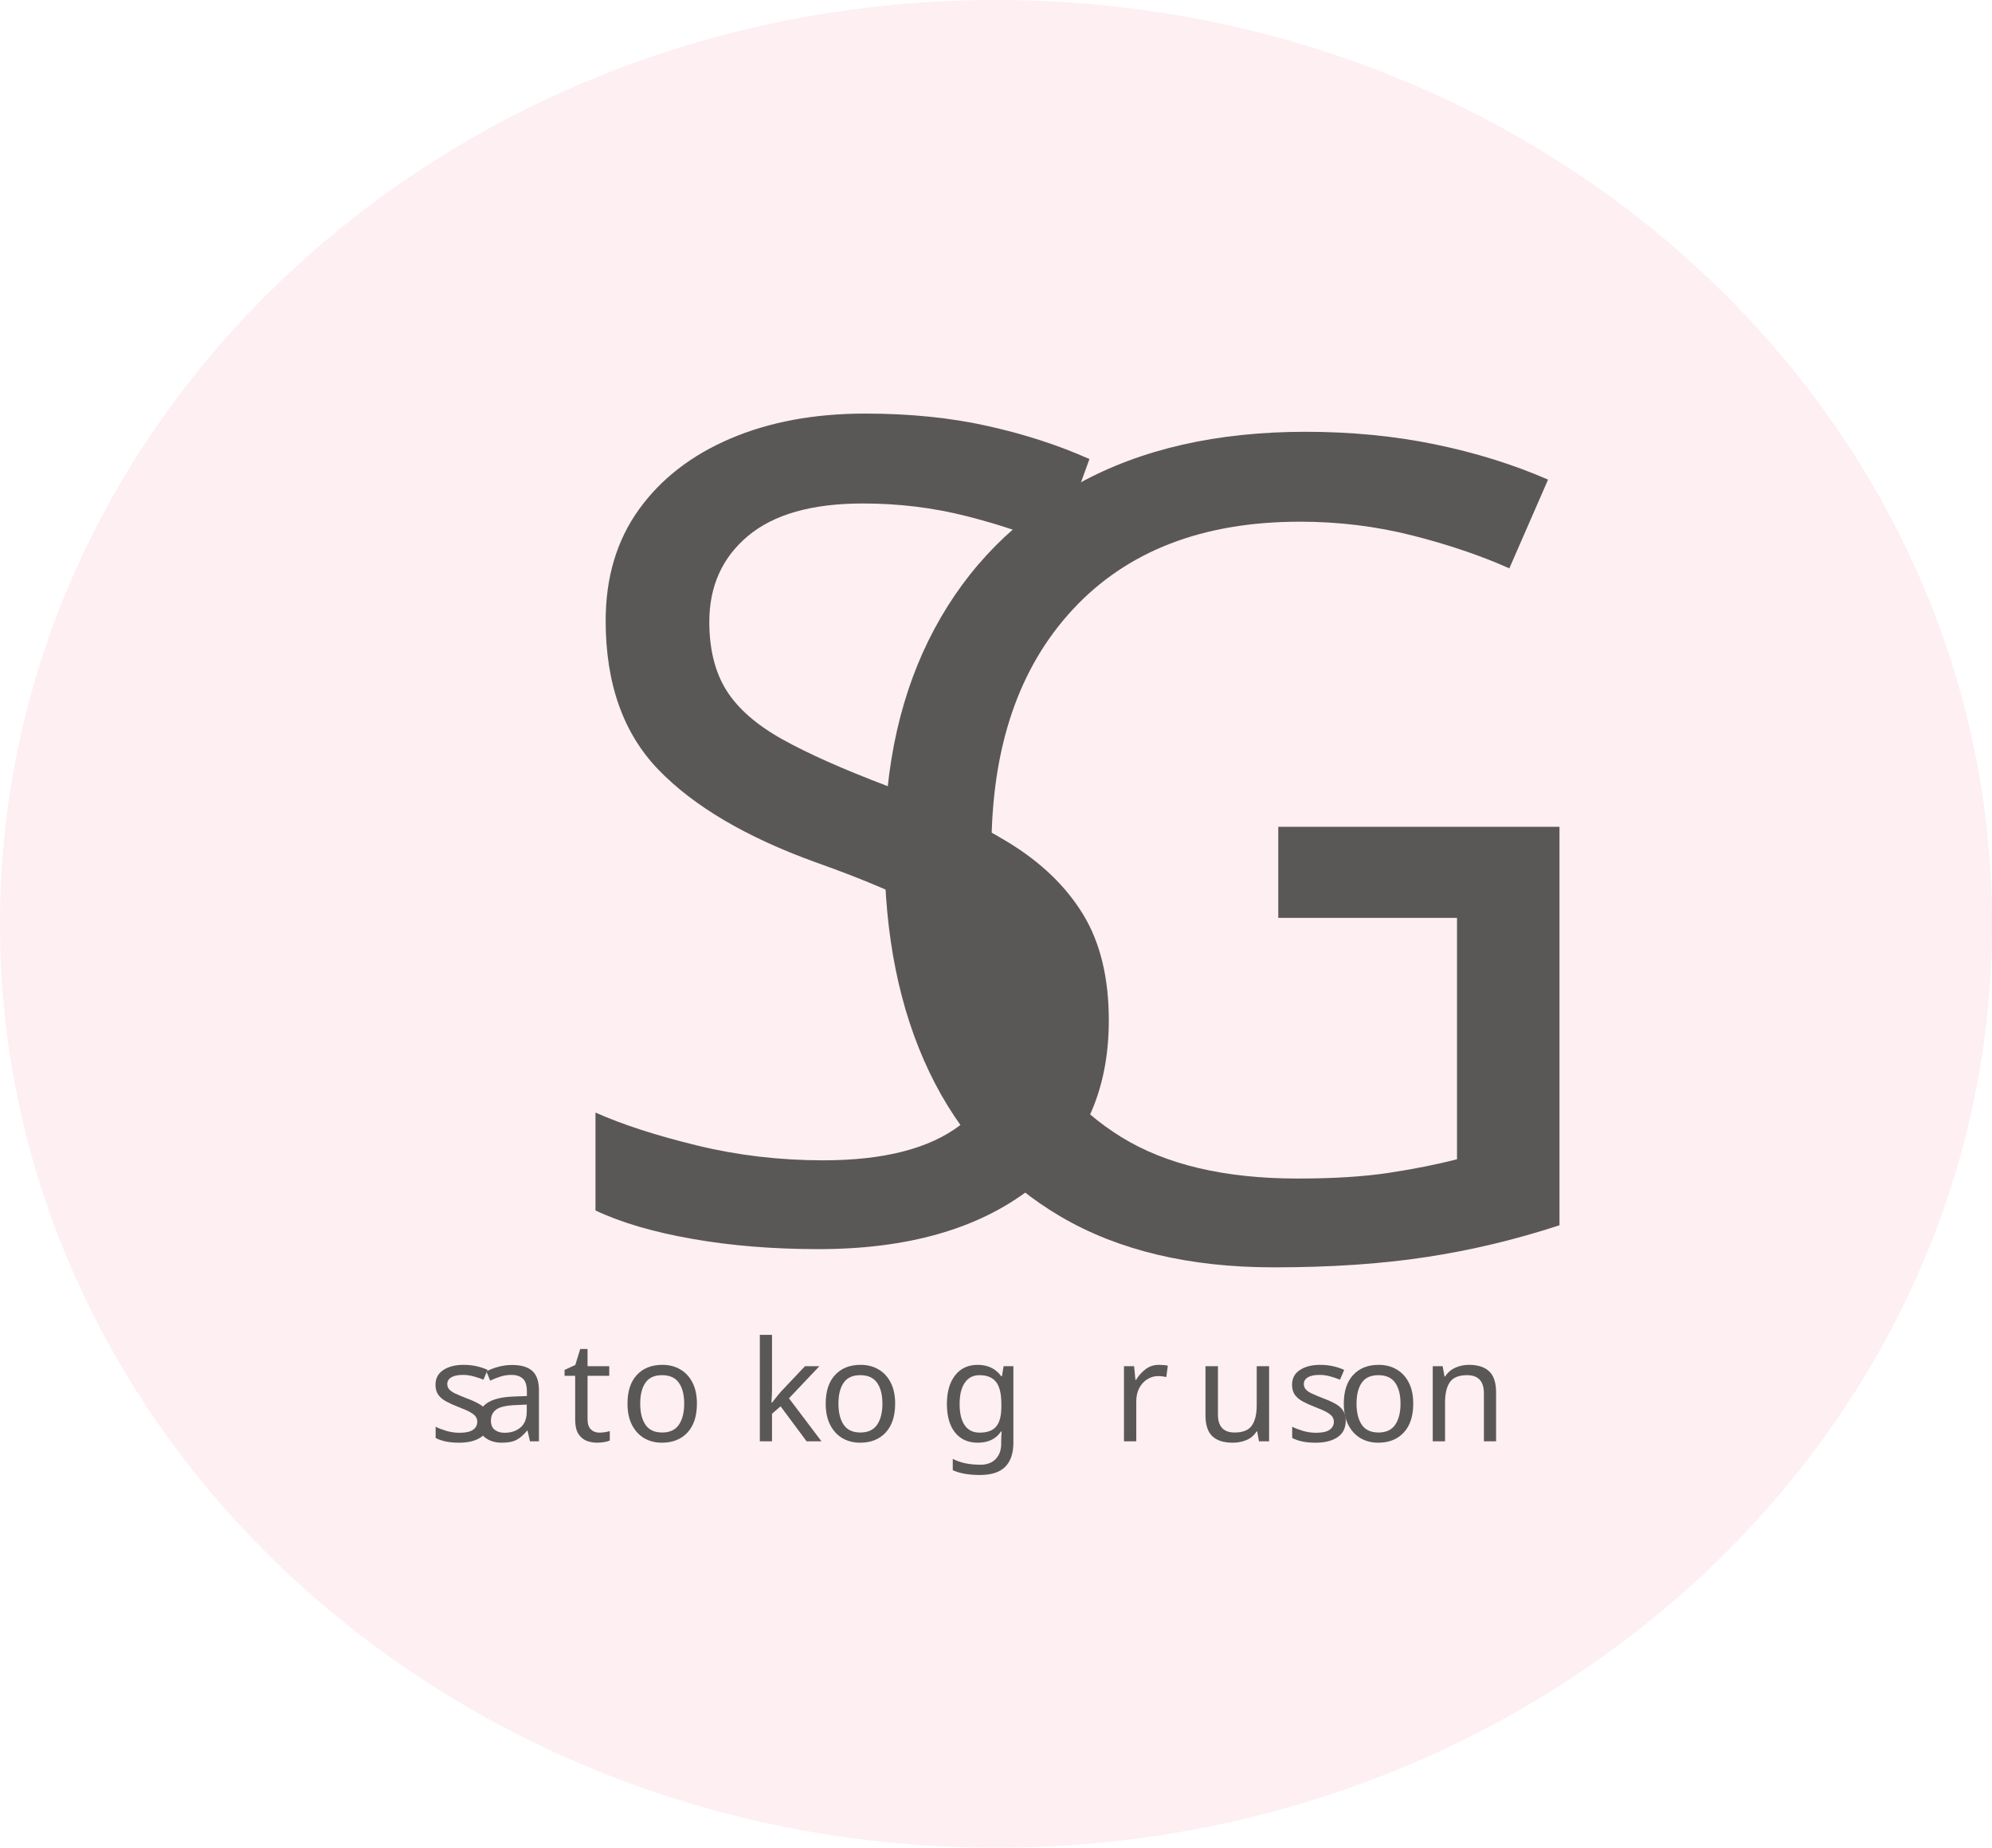
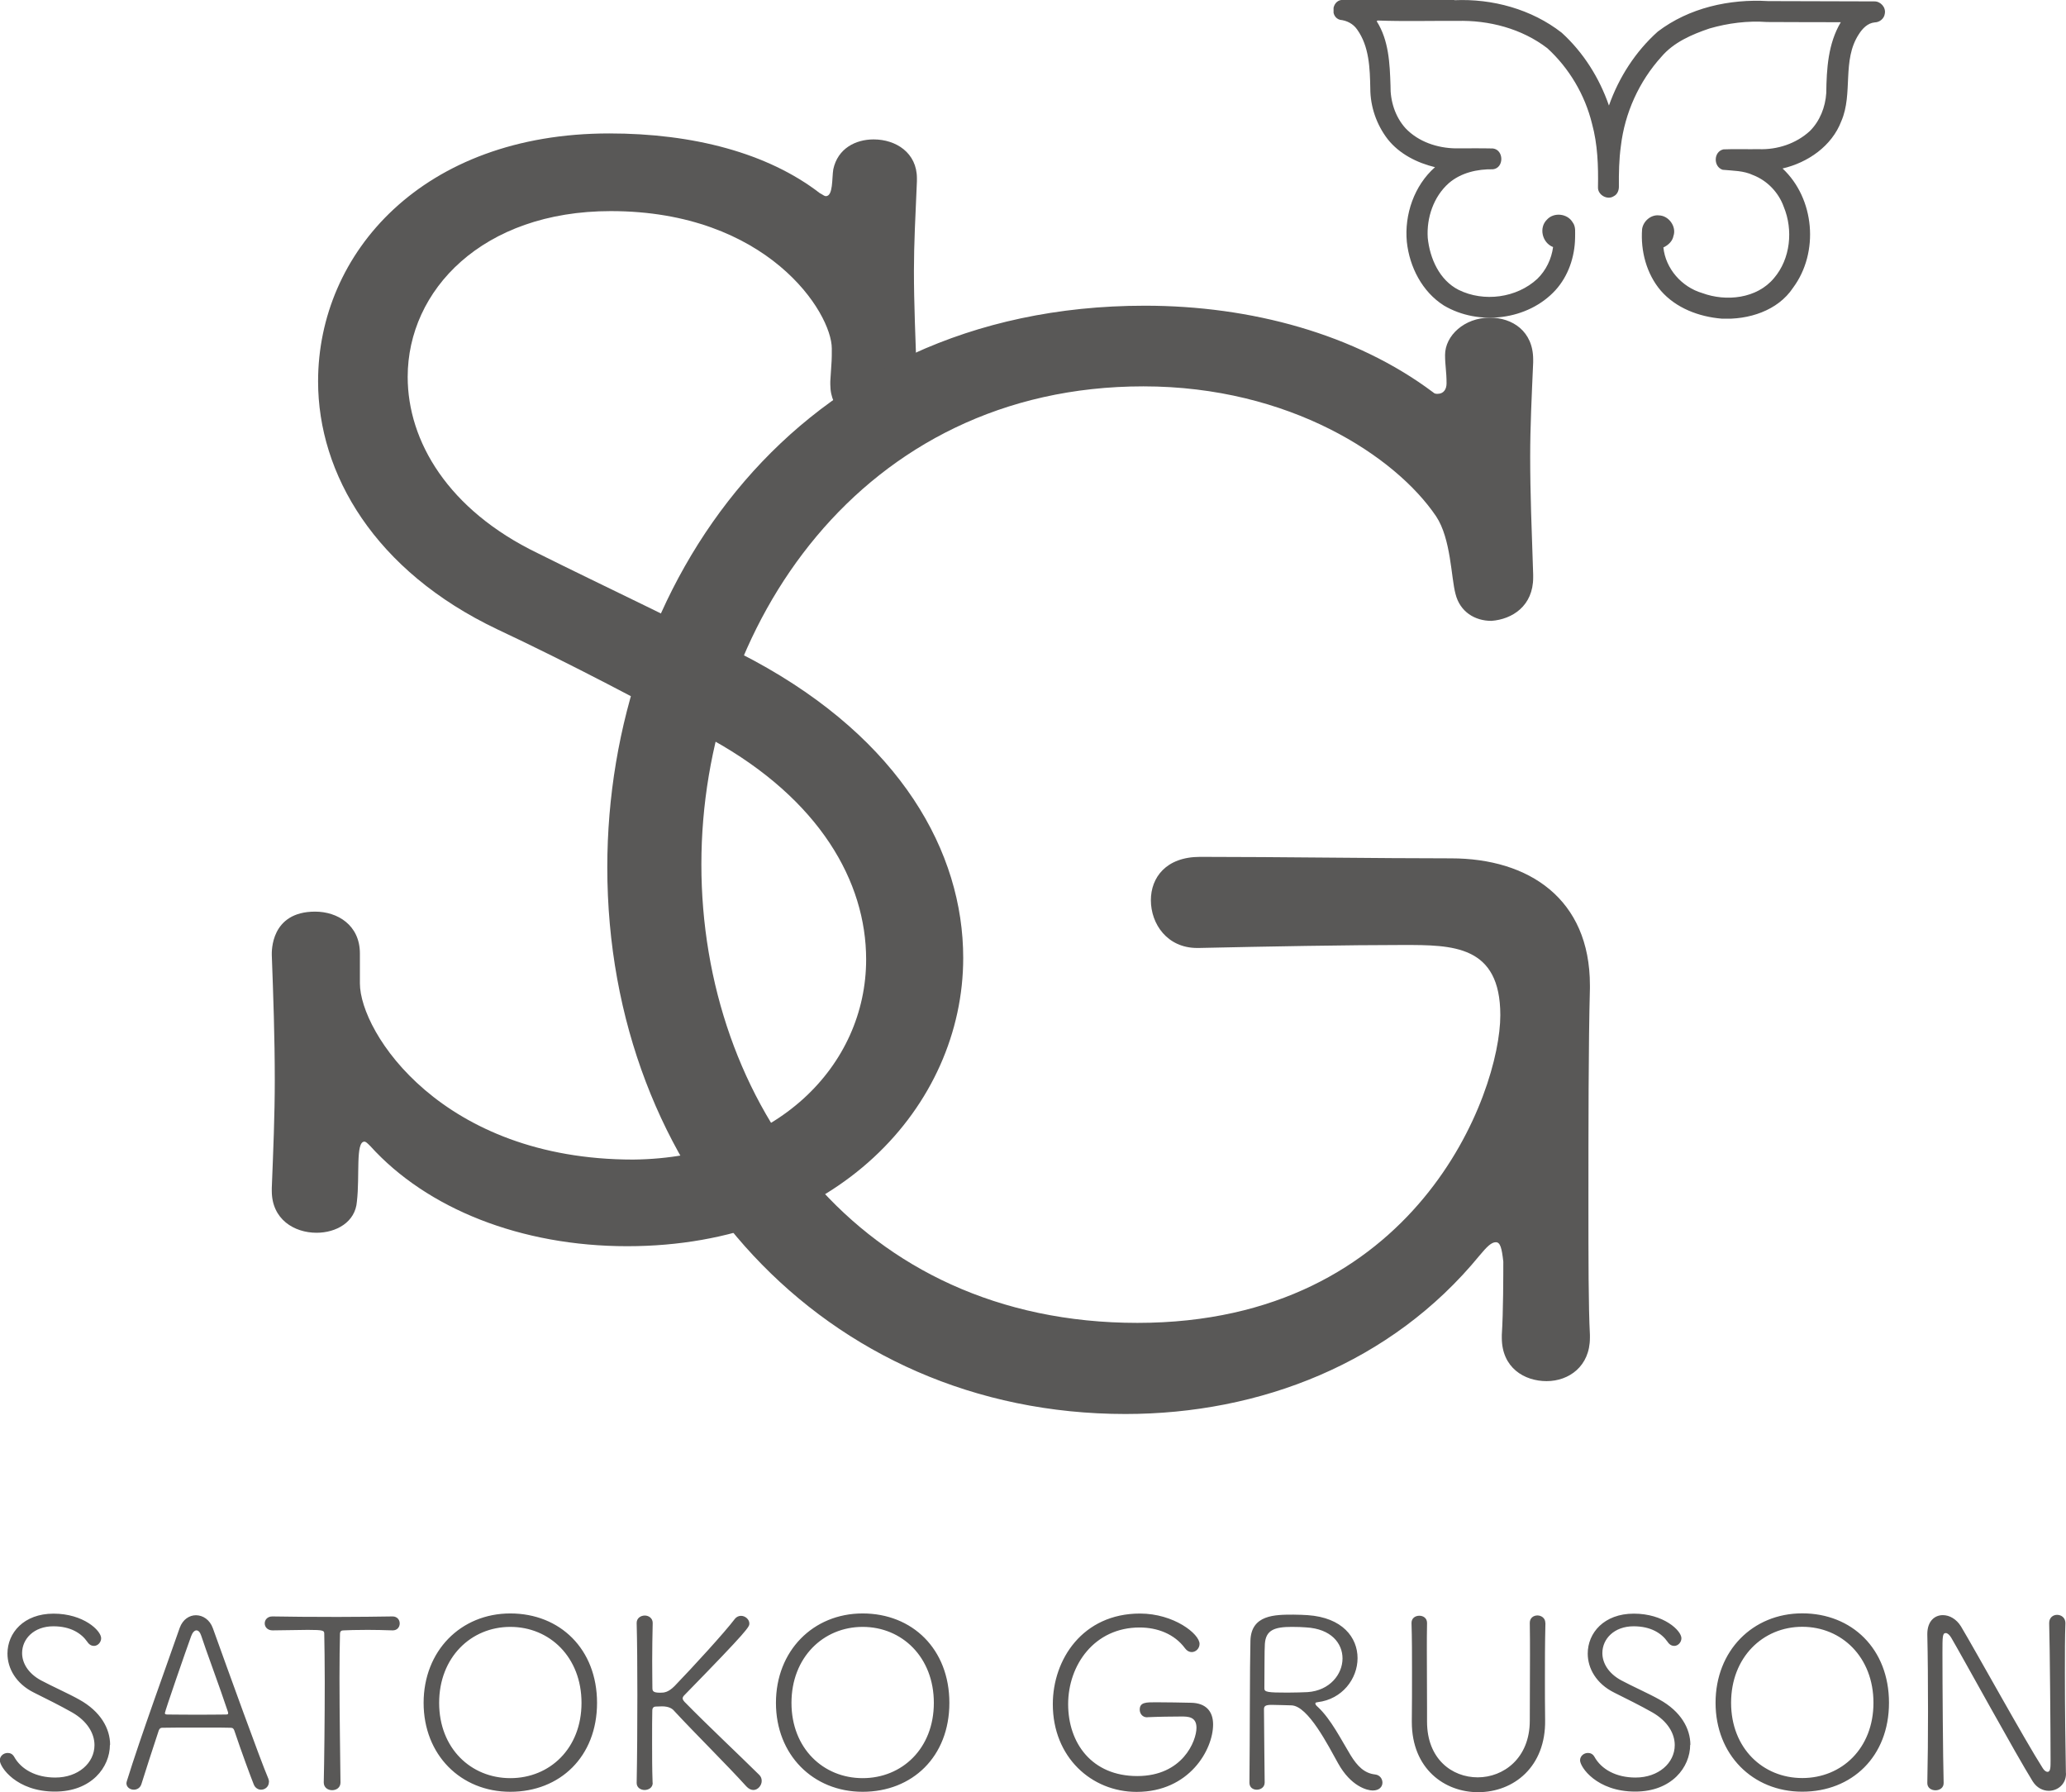
- <svg xmlns="http://www.w3.org/2000/svg" id="Layer_1" data-name="Layer 1" viewBox="0 0 455 422">
+ <svg xmlns="http://www.w3.org/2000/svg" id="Layer_1" data-name="Layer 1" viewBox="0 0 207.52 179.96">
  <defs>
    <style>
      .cls-1 {
-         letter-spacing: -.08em;
+         fill: none;
      }

      .cls-2 {
-         fill: #fdeff2;
+         clip-path: url(#clippath);
      }

      .cls-3 {
-         letter-spacing: -.09em;
-       }
- 
-       .cls-4 {
-         font-family: DazzleUnicase-Light, 'Dazzle Unicase';
-         font-size: 32px;
-         font-weight: 300;
-       }
- 
-       .cls-4, .cls-5 {
        fill: #595857;
      }
- 
-       .cls-6 {
-         letter-spacing: -.12em;
-       }
- 
-       .cls-5 {
-         font-family: Smoothy-Regular, Smoothy;
-         font-size: 260px;
-       }
- 
-       .cls-7 {
-         letter-spacing: 0em;
-       }
- 
-       .cls-8 {
-         letter-spacing: -.08em;
-       }
- 
-       .cls-9 {
-         letter-spacing: -.07em;
-       }
- 
-       .cls-10 {
-         letter-spacing: -.03em;
-       }
    </style>
+     <clipPath id="clippath">
+       <rect class="cls-1" x="133.95" width="55.4" height="32" />
+     </clipPath>
  </defs>
-   <ellipse class="cls-2" cx="227.5" cy="211" rx="227.5" ry="211" />
-   <g>
-     <g>
-       <text class="cls-5" transform="translate(122.75 282.69)">
-         <tspan x="0" y="0">S</tspan>
-       </text>
-       <text class="cls-5" transform="translate(186.16 286.85)">
-         <tspan x="0" y="0">G</tspan>
-       </text>
-     </g>
-     <text class="cls-4" transform="translate(97.85 329.18)">
-       <tspan class="cls-6" x="0" y="0">s</tspan>
-       <tspan class="cls-3" x="9.89" y="0">a</tspan>
-       <tspan class="cls-8" x="30.59" y="0">t</tspan>
-       <tspan x="43.71" y="0">o</tspan>
-       <tspan class="cls-1" x="72.99" y="0">k</tspan>
-       <tspan x="88.99" y="0">o g</tspan>
-       <tspan class="cls-7" x="156.16" y="0">r</tspan>
-       <tspan class="cls-10" x="174.97" y="0">u</tspan>
-       <tspan class="cls-9" x="195.65" y="0">s</tspan>
-       <tspan x="207.33" y="0">on</tspan>
-     </text>
+   <path class="cls-3" d="M36.15,95.9v-.15c0-2.85-2.25-4.2-4.5-4.2-4.5,0-4.35,4.05-4.35,4.35,.15,4.05,.3,8.25,.3,12.6,0,3.45-.15,7.05-.3,10.8v.3c0,2.85,2.25,4.2,4.5,4.2,1.95,0,3.9-1.05,4.05-3.15,.3-2.55-.15-6,.75-6,.15,0,.3,.15,.6,.45,5.7,6.3,15.15,10.05,25.8,10.05,21,0,33.75-14.1,33.75-28.95,0-10.65-6.3-21.9-21-29.85-6.15-3.3-15.45-7.65-21.75-10.8-9-4.35-13.05-11.25-13.05-17.7,0-8.7,7.5-16.65,20.4-16.65,15.75,0,22.2,10.2,22.2,13.8,0,1.35,0,.9-.15,3.3v.3c0,2.7,2.1,3.9,4.35,4.05,2.25-.15,4.5-1.5,4.35-4.35-.15-4.5-.3-7.8-.3-11.1,0-2.7,.15-5.55,.3-9v-.3c0-2.55-2.1-3.9-4.35-3.9-1.8,0-3.6,.9-4.05,3-.15,.9,0,2.7-.75,2.7-.15,0-.3-.15-.6-.3-5.25-4.05-12.75-6-21.15-6-18.75,0-29.25,12-29.25,24.9,0,9.3,5.7,19.05,18,24.9,7.35,3.45,15,7.5,21.6,11.1,10.8,6,15.45,14.25,15.45,22.05,0,10.65-9,19.95-23.4,20.1-19.2,0-27.45-12.75-27.45-17.7v-2.85Z" />
+   <path class="cls-3" d="M120.4,95.2c6.75-.15,15.15-.3,20.55-.3,4.95,0,9.75,0,9.75,7.05,0,7.8-8.4,30.9-36.45,30.9s-43.8-22.2-43.8-46.05,16.05-48,44.4-48c14.7,0,25.35,7.05,29.4,13.05,1.5,2.25,1.5,6.15,1.95,7.8,.45,1.8,1.95,2.7,3.6,2.7,2.1-.15,4.2-1.5,4.2-4.35v-.3c-.15-4.5-.3-8.1-.3-11.85,0-3,.15-6,.3-9.45v-.3c0-2.85-2.1-4.2-4.35-4.2-2.55,0-4.5,1.8-4.5,3.75,0,1.05,.15,1.65,.15,2.85,0,.6-.3,1.05-.9,1.05-.15,0-.3,0-.45-.15-7.8-5.85-18.3-8.7-28.95-8.7-35.25,0-54,28.2-54,56.4,0,30.75,21.75,54.9,52.05,54.9,13.5,0,26.7-5.1,35.55-15.9,.75-.9,1.2-1.35,1.65-1.35s.6,.6,.75,1.95c0,1.2,0,5.1-.15,7.35v.3c0,3,2.25,4.35,4.5,4.35s4.35-1.5,4.35-4.35v-.3c-.15-2.85-.15-7.65-.15-13.2,0-7.5,0-16.05,.15-21.6v-.3c0-8.7-6.15-12.75-13.95-12.75-7.35,0-17.4-.15-25.2-.15-3.45,0-4.95,2.1-4.95,4.35,0,2.4,1.65,4.8,4.65,4.8h.15Z" />
+   <g class="cls-2">
+     <path class="cls-3" d="M146.09,.02c3.81-.17,7.74,.9,10.77,3.26,2.18,1.98,3.79,4.54,4.75,7.32,1-2.83,2.67-5.43,4.91-7.43,3.14-2.39,7.2-3.29,11.09-3.06,3.55,.02,7.1,.01,10.65,.03,.63-.02,1.19,.6,1.06,1.23-.06,.5-.52,.87-1.01,.88-.71,.06-1.24,.62-1.6,1.19-1.72,2.63-.55,5.95-1.76,8.73-.95,2.5-3.36,4.16-5.9,4.75,3.23,3.02,3.69,8.42,1.06,11.97-1.54,2.33-4.5,3.24-7.18,3.11-2.27-.19-4.58-1.05-6.11-2.81-1.44-1.69-2.04-3.99-1.88-6.18,.11-.79,.88-1.47,1.69-1.38,.99,.02,1.79,1.13,1.46,2.07-.1,.54-.54,.93-1.01,1.15,.22,2.14,1.85,3.98,3.9,4.58,2.41,.89,5.5,.56,7.21-1.5,1.66-1.94,1.94-4.84,.98-7.16-.51-1.43-1.65-2.63-3.07-3.18-.96-.46-2.04-.44-3.07-.54-.95-.31-.92-1.83,.08-2.05,1.18-.05,2.36,0,3.54-.02,1.86,.07,3.76-.55,5.14-1.82,1.01-1,1.56-2.41,1.65-3.82,.03-2.42,.18-4.97,1.46-7.11-2.47-.01-4.94,0-7.42-.02-1.94-.14-3.9,.11-5.77,.65-1.77,.6-3.59,1.38-4.83,2.84-2.24,2.47-3.68,5.65-4.07,8.96-.19,1.36-.21,2.73-.2,4.1,0,.37-.16,.77-.51,.94-.64,.43-1.62-.12-1.59-.89,.04-2.14-.03-4.31-.6-6.39-.71-2.89-2.29-5.57-4.49-7.58-2.57-1.97-5.87-2.83-9.08-2.74-2.65-.02-5.31,.06-7.96-.04-.03,.02-.07,.05-.1,.07,1.22,1.91,1.32,4.26,1.39,6.46-.03,1.55,.46,3.13,1.51,4.29,1.29,1.36,3.19,1.99,5.03,2.02,1.25,0,2.5-.02,3.75,.01,1.11,.14,1.13,1.95,.01,2.09-1.57-.03-3.22,.34-4.44,1.39-1.54,1.36-2.25,3.49-2.12,5.5,.21,2.06,1.17,4.24,3.1,5.22,2.53,1.25,5.83,.82,7.91-1.11,.87-.85,1.42-1.99,1.58-3.19-1.09-.42-1.46-1.94-.61-2.76,.69-.76,2.05-.61,2.57,.27,.35,.45,.24,1.04,.25,1.57-.03,1.9-.68,3.83-1.97,5.25-2.77,3.03-7.72,3.61-11.21,1.54-2.18-1.38-3.45-3.87-3.72-6.39-.26-2.74,.74-5.66,2.83-7.5-1.81-.44-3.58-1.33-4.75-2.81-1.12-1.45-1.75-3.27-1.75-5.1-.04-2.02-.1-4.22-1.33-5.93-.4-.57-1.03-.89-1.71-.96-1-.27-.85-1.9,.18-2,3.76-.03,7.53,0,11.29,0Z" />
  </g>
+   <path class="cls-3" d="M11.06,175.23c0-1.63-.94-3.36-3.12-4.56-1.03-.58-2.74-1.34-3.82-1.92-1.3-.7-1.9-1.75-1.9-2.74,0-1.42,1.18-2.69,3.14-2.69,1.73,0,2.81,.7,3.41,1.56,.19,.29,.43,.41,.67,.41,.38,0,.72-.36,.72-.77,0-.77-1.78-2.47-4.78-2.47s-4.63,1.94-4.63,4.01c0,1.49,.86,3.02,2.64,3.91,1.3,.65,2.62,1.3,3.84,1.99,1.56,.89,2.26,2.14,2.26,3.29,0,1.8-1.63,3.26-3.94,3.26-1.94,0-3.43-.82-4.13-2.09-.17-.29-.41-.38-.65-.38-.41,0-.79,.31-.79,.74,0,.67,1.66,3.14,5.54,3.14,3.67,0,5.52-2.45,5.52-4.7Zm15.96,3.74c0-.12-.02-.24-.07-.36-.82-1.92-3.98-10.68-5.57-15.1-.31-.86-1.01-1.3-1.7-1.3-.65,0-1.32,.41-1.63,1.27-1.15,3.31-3.96,11.02-5.3,15.36-.02,.07-.05,.17-.05,.24,0,.41,.38,.65,.74,.65,.31,0,.65-.17,.77-.58,.36-1.18,1.1-3.43,1.73-5.35,.05-.14,.14-.29,.36-.29,.5-.02,2.4-.02,4.1-.02,1.22,0,2.38,0,2.76,.02,.24,0,.31,.1,.38,.29,.74,2.21,1.66,4.68,1.94,5.38,.14,.38,.46,.55,.74,.55,.41,0,.79-.31,.79-.77Zm-4.1-6.91c0,.07-.05,.12-.22,.12-.36,0-1.58,.02-2.86,.02s-2.54-.02-3.02-.02c-.19,0-.26-.05-.26-.14,0-.19,2.14-6.36,2.64-7.73,.14-.38,.34-.58,.53-.58s.36,.17,.48,.53c.38,1.2,1.92,5.33,2.66,7.58,.02,.07,.05,.14,.05,.22Zm11.28,6.94c-.02-2.3-.1-6.74-.1-10.49,0-1.7,.02-3.26,.05-4.42,0-.31,.17-.36,.38-.36,.36-.02,1.25-.05,2.4-.05,.74,0,1.61,.02,2.5,.05h.02c.46,0,.7-.34,.7-.7,0-.34-.24-.7-.72-.7h-.02c-1.39,.02-3.43,.05-5.5,.05-2.52,0-5.06-.02-6.53-.05h-.02c-.5,0-.77,.34-.77,.7,0,.34,.26,.7,.79,.7,1.15,0,2.5-.05,3.53-.05,1.61,0,1.66,.07,1.66,.41,.02,1.13,.05,2.88,.05,4.8,0,3.67-.05,7.99-.1,10.1v.02c0,.5,.41,.77,.84,.77s.84-.26,.84-.77v-.02Zm17.06,.94c4.99,0,8.71-3.53,8.71-8.93s-3.72-8.98-8.71-8.98-8.71,3.77-8.71,8.98,3.72,8.93,8.71,8.93Zm0-1.37c-3.96,0-7.15-3-7.15-7.56s3.19-7.63,7.15-7.63,7.15,3.05,7.15,7.63-3.19,7.56-7.15,7.56Zm14.29,.46c-.05-1.37-.05-2.76-.05-3.98,0-1.49,0-2.69,.02-3.26,0-.36,.22-.41,.38-.41,.19,0,.38-.02,.6-.02,.72,0,1.06,.26,1.22,.46,2.16,2.33,5.23,5.35,7.25,7.58,.22,.24,.48,.36,.7,.36,.46,0,.84-.46,.84-.91,0-.22-.07-.43-.24-.6-2.04-2.02-5.21-4.99-7.51-7.34-.12-.14-.19-.24-.19-.36,0-.1,.07-.22,.22-.36,6.43-6.58,6.48-6.82,6.48-7.15,0-.41-.41-.77-.84-.77-.22,0-.46,.1-.62,.31-1.01,1.34-4.18,4.8-6.05,6.74-.65,.65-1.06,.67-1.46,.67-.7,0-.77-.17-.77-.48,0-.5-.02-1.49-.02-2.69s.02-2.54,.05-3.82v-.02c0-.48-.41-.74-.79-.74-.41,0-.82,.26-.82,.74v.02c.05,1.87,.07,4.44,.07,7.18,0,3.02-.02,6.24-.07,8.86v.02c0,.46,.41,.7,.79,.7,.41,0,.82-.24,.82-.7v-.02Zm21.1,.91c4.99,0,8.71-3.53,8.71-8.93s-3.72-8.98-8.71-8.98-8.71,3.77-8.71,8.98,3.72,8.93,8.71,8.93Zm0-1.37c-3.96,0-7.15-3-7.15-7.56s3.19-7.63,7.15-7.63,7.15,3.05,7.15,7.63-3.19,7.56-7.15,7.56Zm28.61-6.12c1.1-.05,2.52-.07,3.38-.07,.67,0,1.54,0,1.54,1.13,0,1.32-1.39,4.85-5.95,4.85s-6.94-3.31-6.94-7.22,2.62-7.7,7.18-7.7c1.78,0,3.5,.65,4.56,2.09,.19,.26,.43,.38,.67,.38,.41,0,.79-.36,.79-.82,0-1.01-2.59-3.05-5.98-3.05-5.76,0-8.76,4.61-8.76,9.1,0,5.33,3.89,8.81,8.42,8.81,5.3,0,7.68-4.25,7.68-6.77,0-1.32-.72-2.16-2.23-2.18-.94-.02-2.33-.05-3.53-.05-.98,0-1.61,0-1.61,.74,0,.38,.26,.77,.74,.77h.02Zm17.09-1.51c2.47-.29,4.01-2.35,4.01-4.42s-1.51-4.08-5.02-4.32c-.36-.02-.89-.05-1.42-.05-1.85,0-4.25,0-4.32,2.62-.07,2.59-.05,9.67-.1,14.26,0,.48,.36,.7,.74,.7s.79-.24,.79-.72c0-.89-.07-5.5-.07-7.34,0-.31,.1-.46,.77-.46,.62,0,1.66,.05,1.99,.05,1.68,.05,3.7,4.06,4.68,5.81,1.3,2.35,2.95,2.74,3.48,2.74,.67,0,.98-.38,.98-.79,0-.38-.26-.77-.74-.82-1.08-.12-1.78-.84-2.45-1.92-.94-1.54-1.97-3.62-3.29-4.85-.17-.14-.26-.26-.26-.36,0-.07,.07-.12,.22-.12Zm2.5-4.39c0,1.58-1.27,3.22-3.5,3.38-.46,.02-1.25,.05-2.02,.05-1.97,0-2.33-.05-2.33-.41,.02-1.44,0-3.89,.05-4.49,.1-1.37,.94-1.7,2.71-1.7,.55,0,1.08,.02,1.42,.05,2.54,.14,3.67,1.61,3.67,3.12Zm20.37-3.58c0-.48-.41-.74-.79-.74s-.77,.24-.77,.74v.02c.02,1.08,.02,2.16,.02,3.26,0,2.18-.02,4.39-.02,6.55,0,3.77-2.64,5.69-5.23,5.69s-5.09-1.85-5.09-5.59v-1.22c0-1.97-.02-3.94-.02-5.9,0-.94,0-1.87,.02-2.78v-.02c0-.48-.38-.72-.77-.72-.41,0-.79,.24-.79,.72v.02c.05,1.58,.05,3.24,.05,4.9s0,3.34-.02,4.92v.1c0,4.73,3.31,7.06,6.65,7.06,3.6,0,6.82-2.57,6.74-7.25-.02-1.51-.02-2.86-.02-4.22,0-1.68,0-3.38,.05-5.5v-.02Zm14.57,12.26c0-1.63-.94-3.36-3.12-4.56-1.03-.58-2.74-1.34-3.82-1.92-1.3-.7-1.9-1.75-1.9-2.74,0-1.42,1.18-2.69,3.14-2.69,1.73,0,2.81,.7,3.41,1.56,.19,.29,.43,.41,.67,.41,.38,0,.72-.36,.72-.77,0-.77-1.78-2.47-4.78-2.47s-4.63,1.94-4.63,4.01c0,1.49,.86,3.02,2.64,3.91,1.3,.65,2.62,1.3,3.84,1.99,1.56,.89,2.26,2.14,2.26,3.29,0,1.8-1.63,3.26-3.94,3.26-1.94,0-3.43-.82-4.13-2.09-.17-.29-.41-.38-.65-.38-.41,0-.79,.31-.79,.74,0,.67,1.66,3.14,5.54,3.14,3.67,0,5.52-2.45,5.52-4.7Zm11.24,4.7c4.99,0,8.71-3.53,8.71-8.93s-3.72-8.98-8.71-8.98-8.71,3.77-8.71,8.98,3.72,8.93,8.71,8.93Zm0-1.37c-3.96,0-7.15-3-7.15-7.56s3.19-7.63,7.15-7.63,7.15,3.05,7.15,7.63-3.19,7.56-7.15,7.56Zm26.48-.48c-.05-2.5-.1-6.5-.1-10.08,0-1.87,0-3.62,.05-4.99v-.02c0-.53-.41-.82-.84-.82-.38,0-.79,.26-.79,.82v.02c.07,2.28,.14,11.18,.14,13.75,0,.72,0,1.18-.31,1.18-.14,0-.34-.14-.48-.38-1.78-2.78-6.72-11.74-8.21-14.23-.46-.74-1.15-1.13-1.82-1.13-.82,0-1.56,.6-1.56,1.9v.07c.05,2.14,.07,4.87,.07,7.7,0,2.45-.02,4.97-.07,7.18v.02c0,.48,.41,.72,.82,.72s.82-.24,.82-.72v-.02c-.07-2.5-.12-9.96-.12-13.03,0-1.68,0-2.02,.34-2.02,.17,0,.38,.19,.55,.48,1.3,2.23,6.48,11.69,8.18,14.42,.41,.65,1.03,.94,1.61,.94,.89,0,1.73-.65,1.73-1.73v-.02Z" />
</svg>
